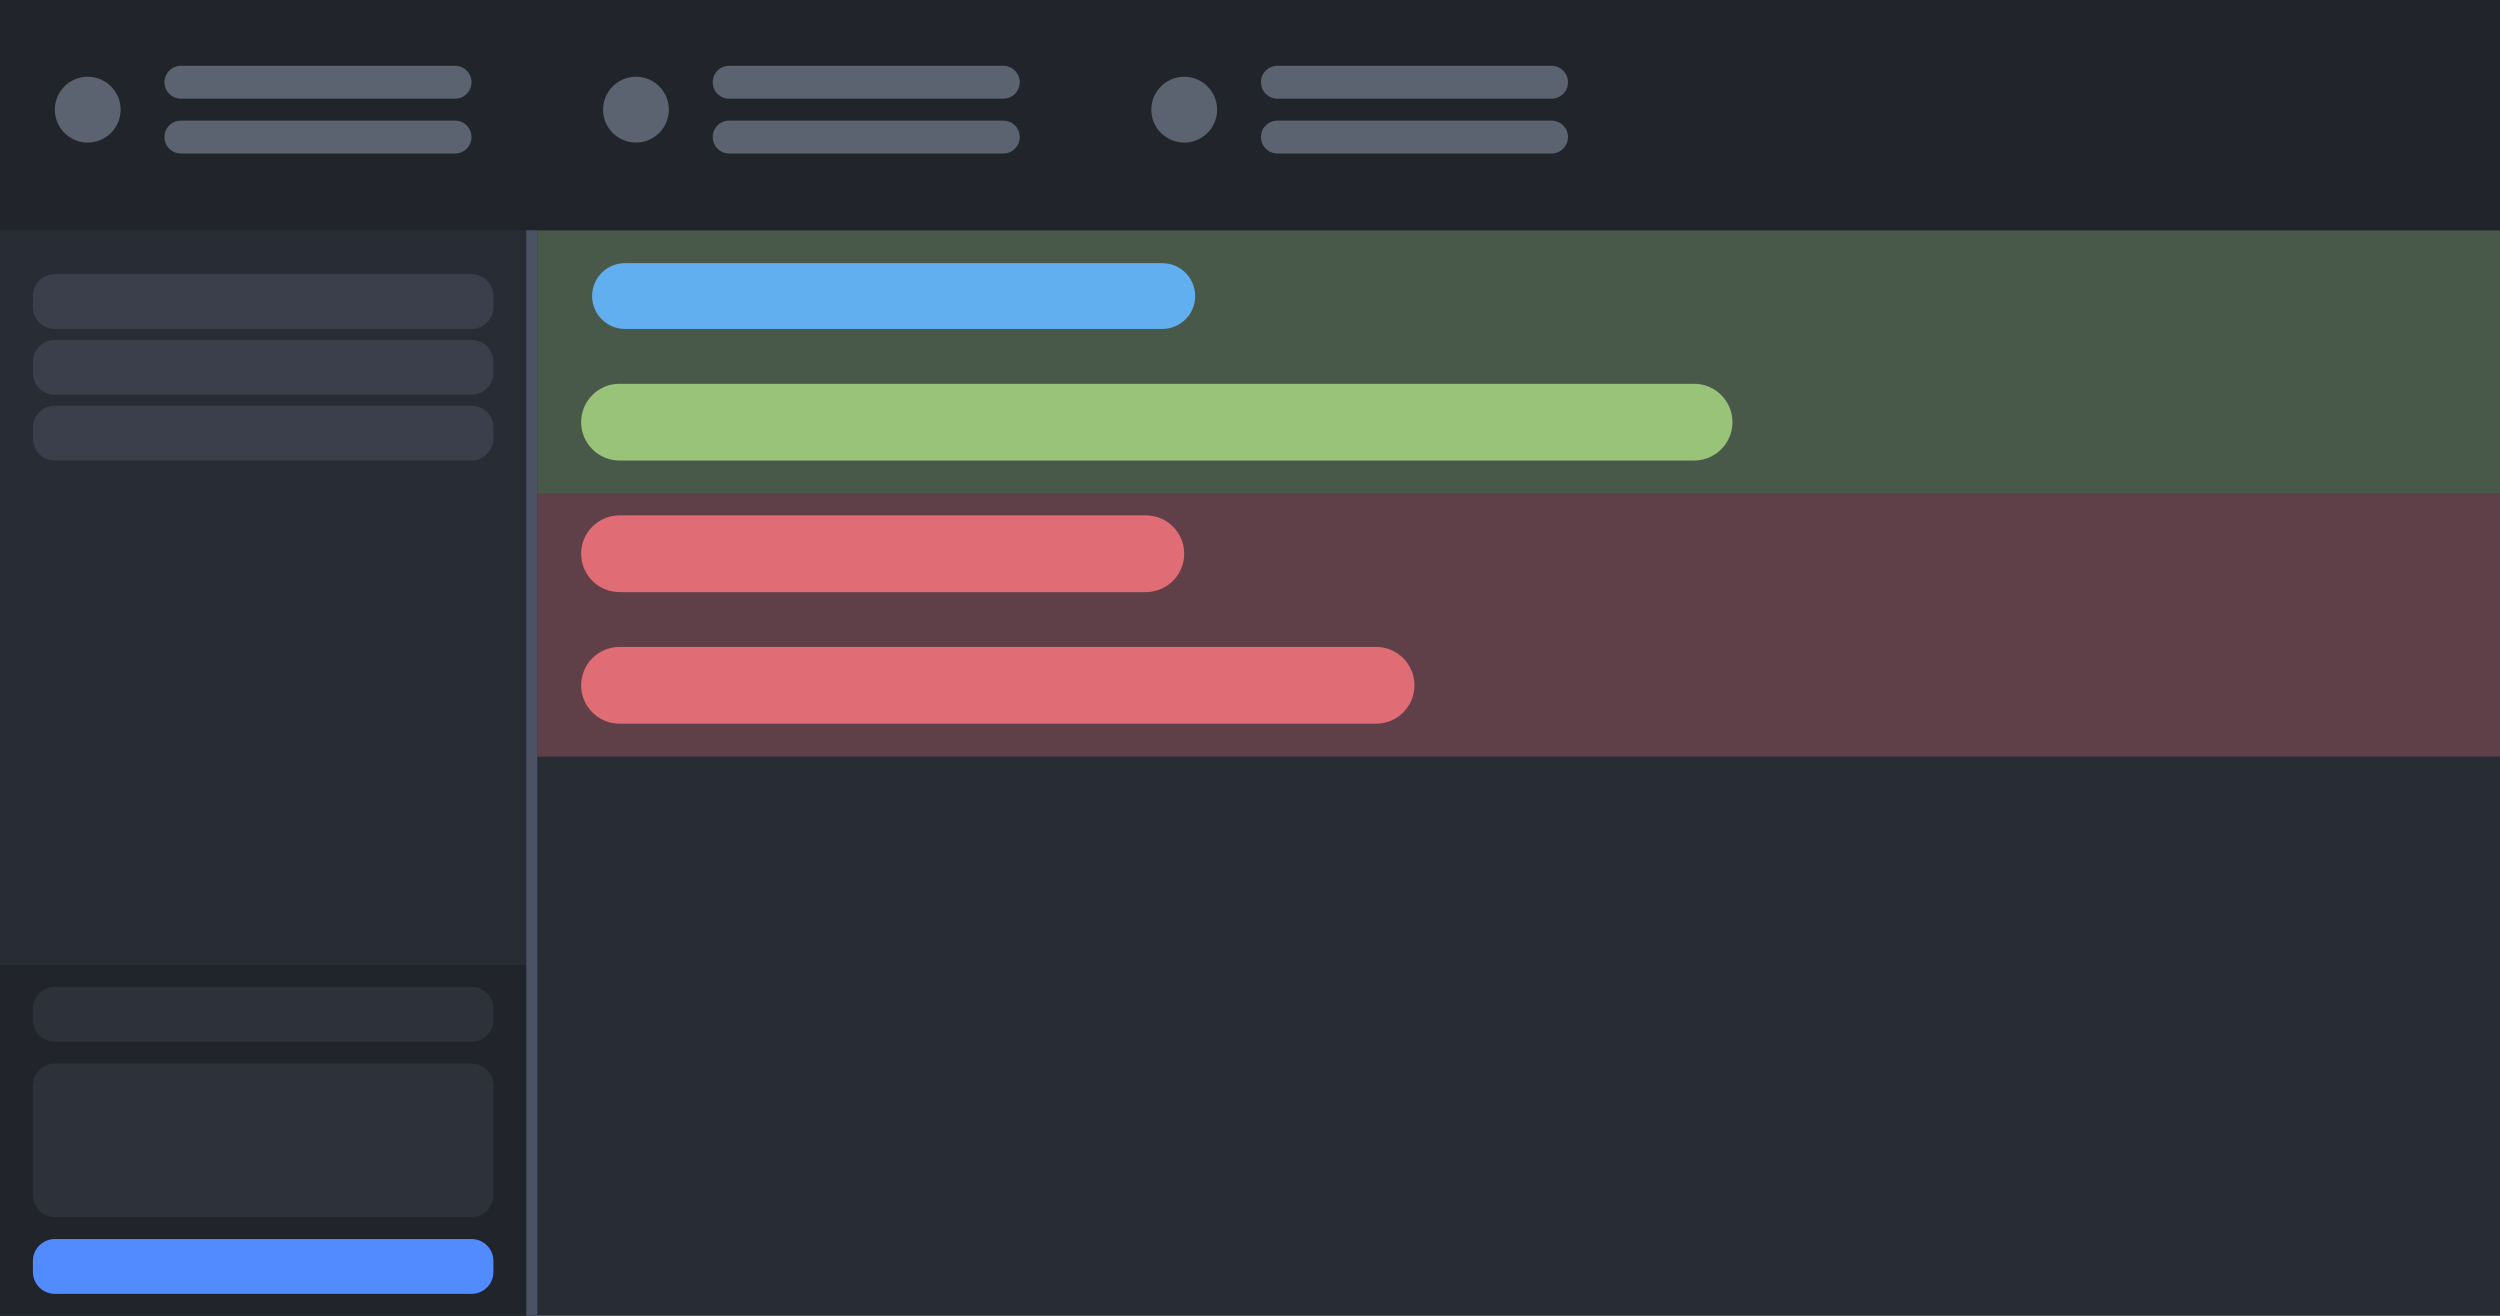
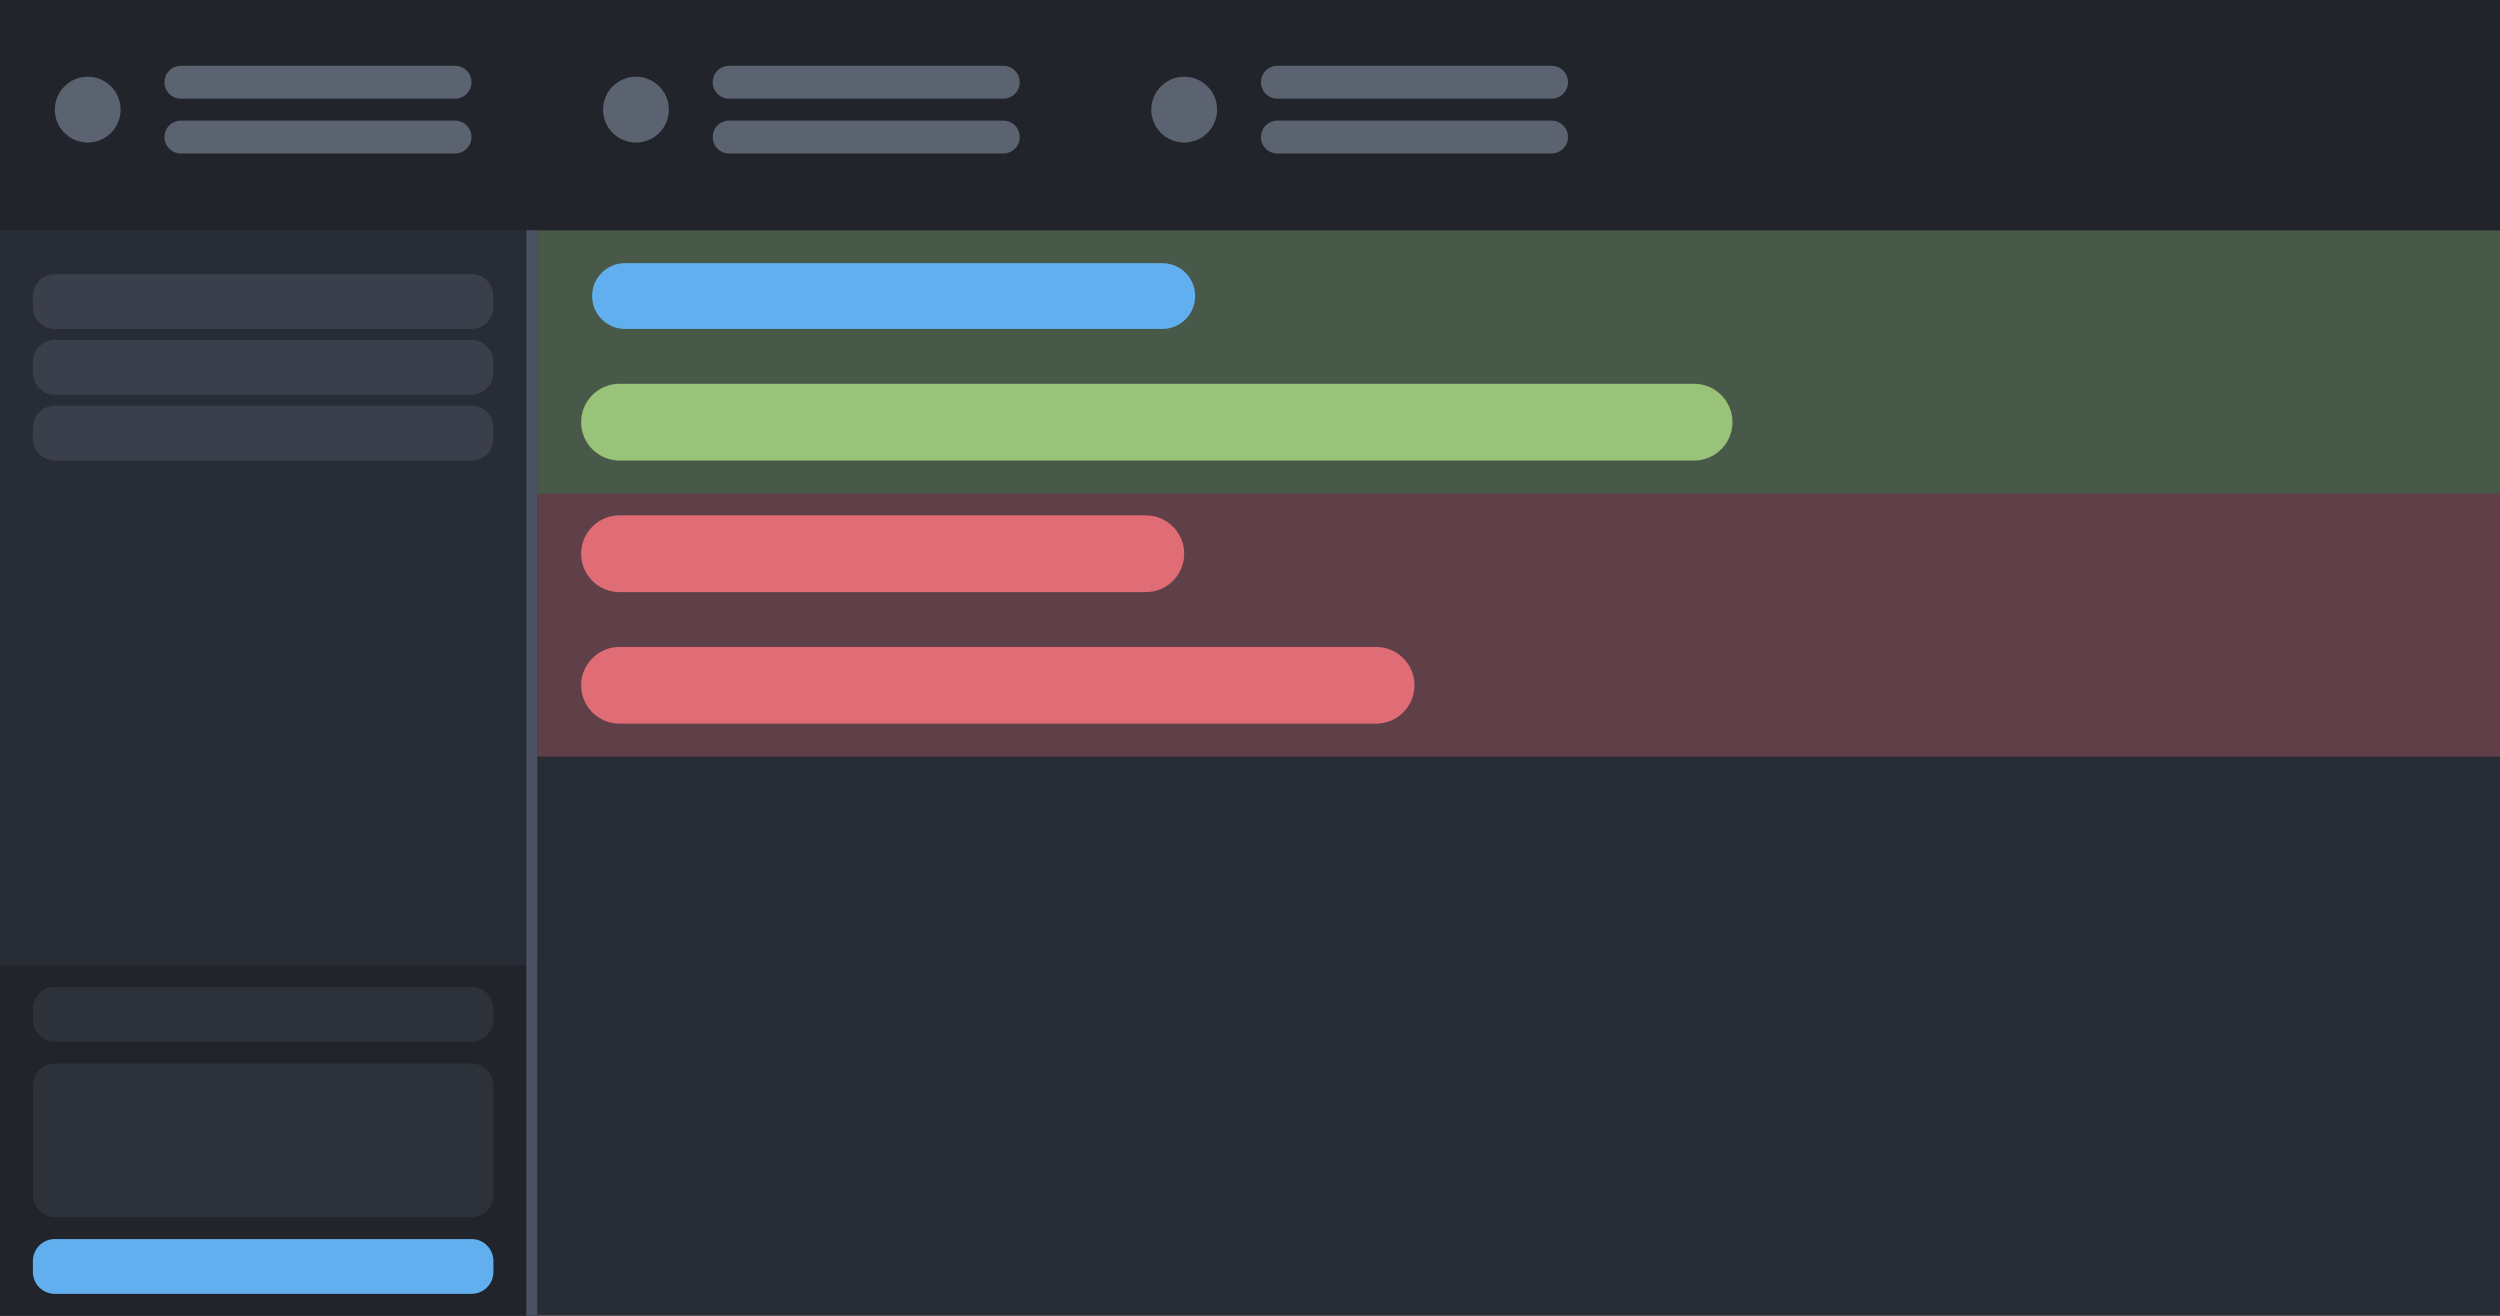
<svg xmlns="http://www.w3.org/2000/svg" width="228" height="120" fill="none">
  <g clip-path="url(#a)">
    <path fill="#282C34" d="M0 0h228v120H0V0Z" />
    <path fill="#98C379" d="M233 21H49v24h184V21Z" opacity=".3" />
    <path fill="#E06C75" d="M233 45H49v24h184V45Z" opacity=".3" />
    <path fill="#21252B" d="M0 0h228v21H0zM0 88h49v32H0z" />
    <g fill="#5C6370">
      <rect width="28" height="3" x="15" y="6" rx="1.5" />
      <rect width="28" height="3" x="15" y="11" rx="1.5" />
      <rect width="6" height="6" x="5" y="7" rx="3" />
      <rect width="28" height="3" x="65" y="6" rx="1.5" />
      <rect width="28" height="3" x="65" y="11" rx="1.5" />
      <rect width="6" height="6" x="55" y="7" rx="3" />
      <rect width="28" height="3" x="115" y="6" rx="1.5" />
      <rect width="28" height="3" x="115" y="11" rx="1.5" />
      <rect width="6" height="6" x="105" y="7" rx="3" />
    </g>
    <g fill="#3A3F4B">
      <rect width="42" height="5" x="3" y="25" rx="2" />
      <rect width="42" height="5" x="3" y="31" rx="2" />
      <rect width="42" height="5" x="3" y="37" rx="2" />
    </g>
    <rect width="42" height="5" x="3" y="90" fill="#2C313A" rx="2" />
    <rect width="42" height="14" x="3" y="97" fill="#2C313A" rx="2" />
-     <rect width="42" height="5" x="3" y="113" fill="#528BFF" rx="2" />
+     <rect width="42" height="5" x="3" y="113" fill="#61AFEF" rx="2" />
    <path fill="#4B5263" d="M48 21h1v99h-1z" />
    <rect width="105" height="7" x="53" y="35" fill="#98C379" rx="3.5" />
    <rect width="55" height="7" x="53" y="47" fill="#E06C75" rx="3.5" />
    <rect width="76" height="7" x="53" y="59" fill="#E06C75" rx="3.5" />
    <rect width="55" height="6" x="54" y="24" fill="#61AFEF" rx="3" />
  </g>
  <defs>
    <clipPath id="a">
      <path fill="#fff" d="M0 0h228v120H0z" />
    </clipPath>
  </defs>
</svg>
